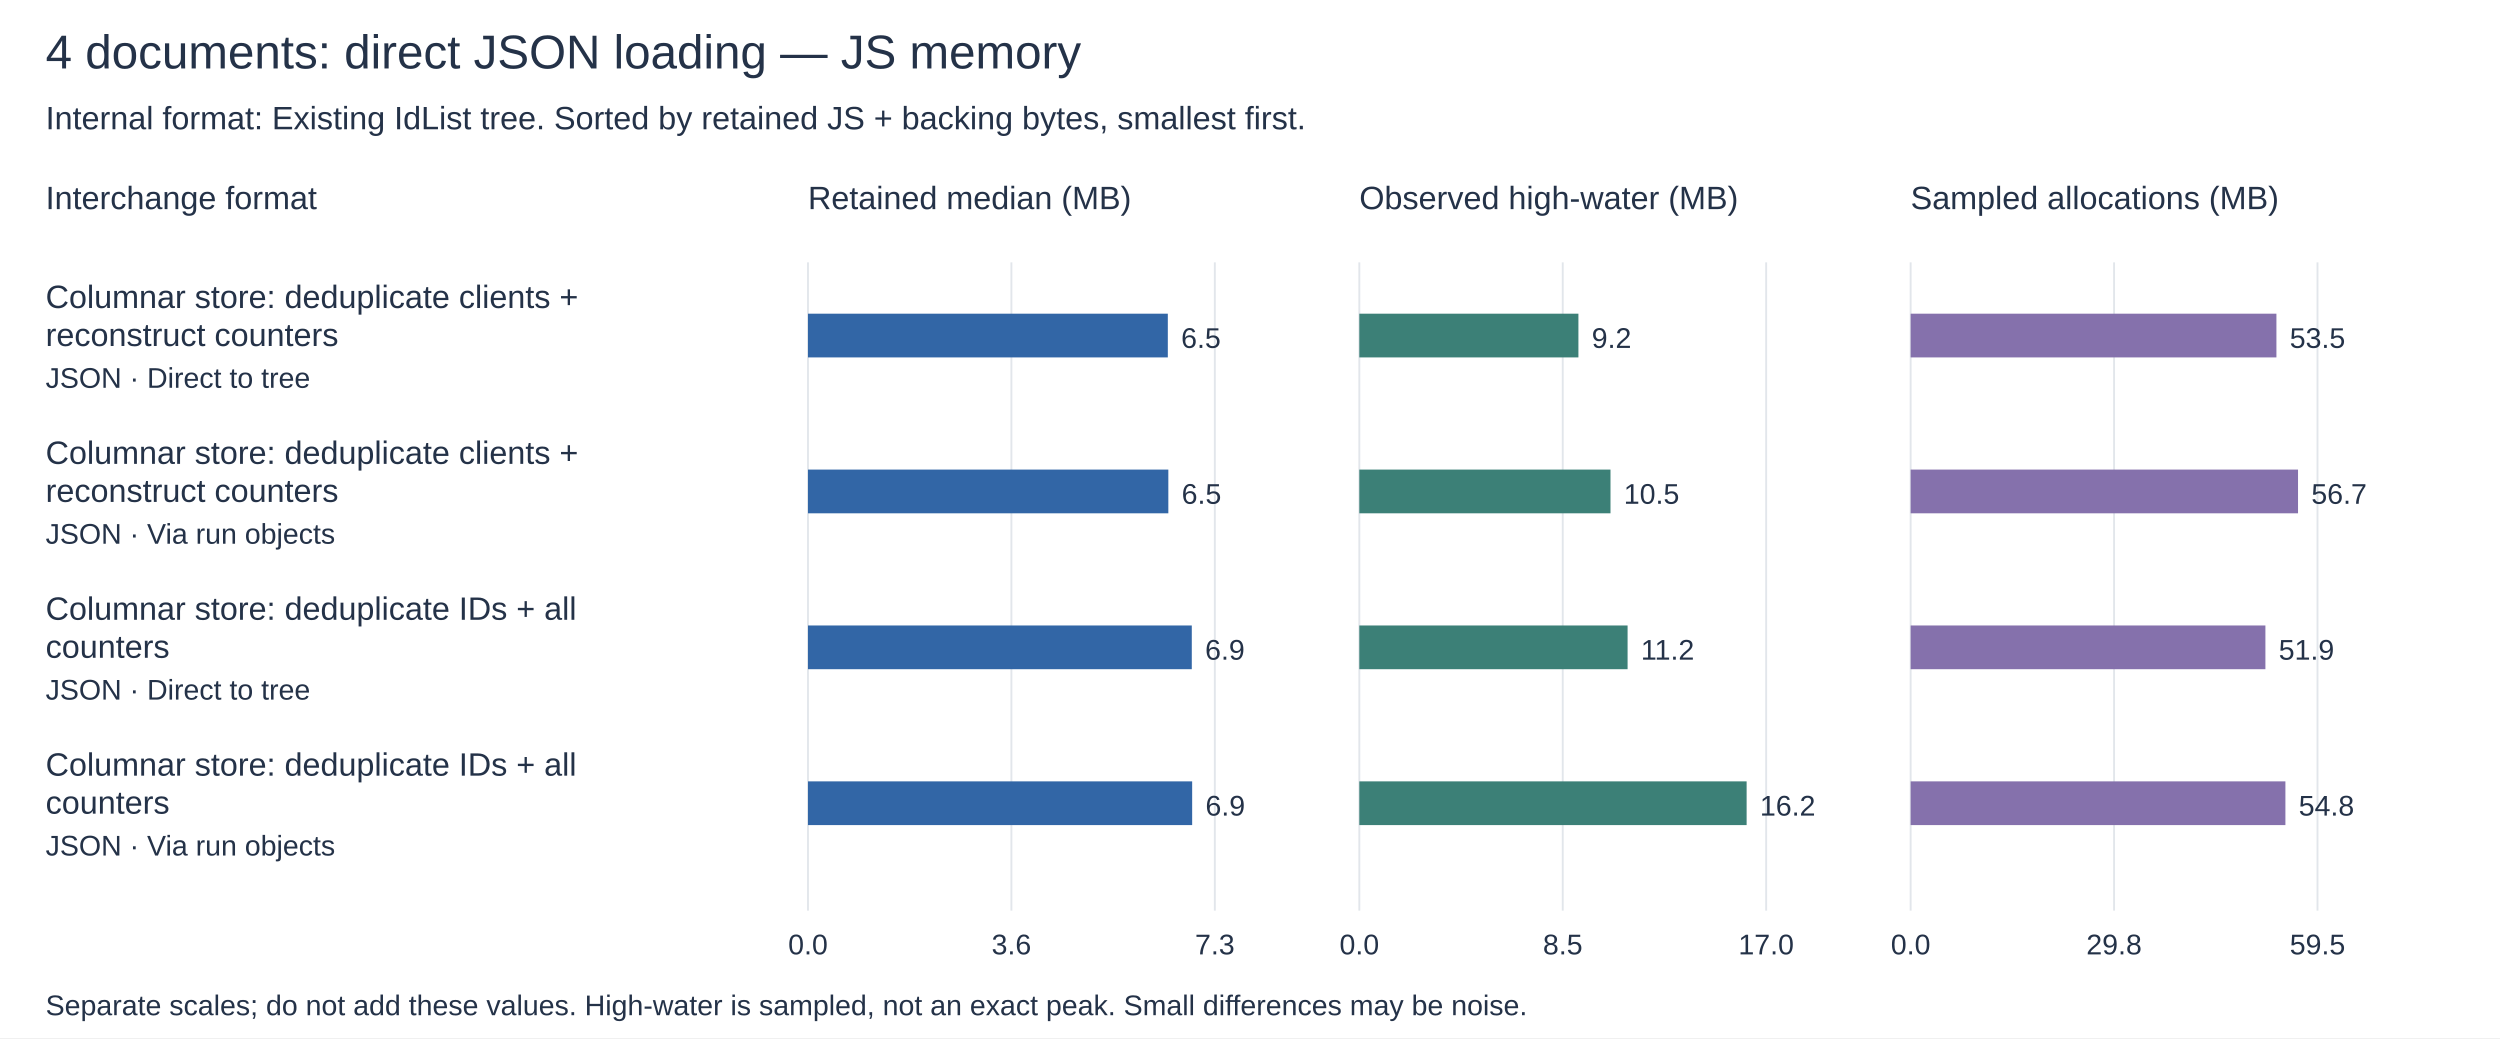
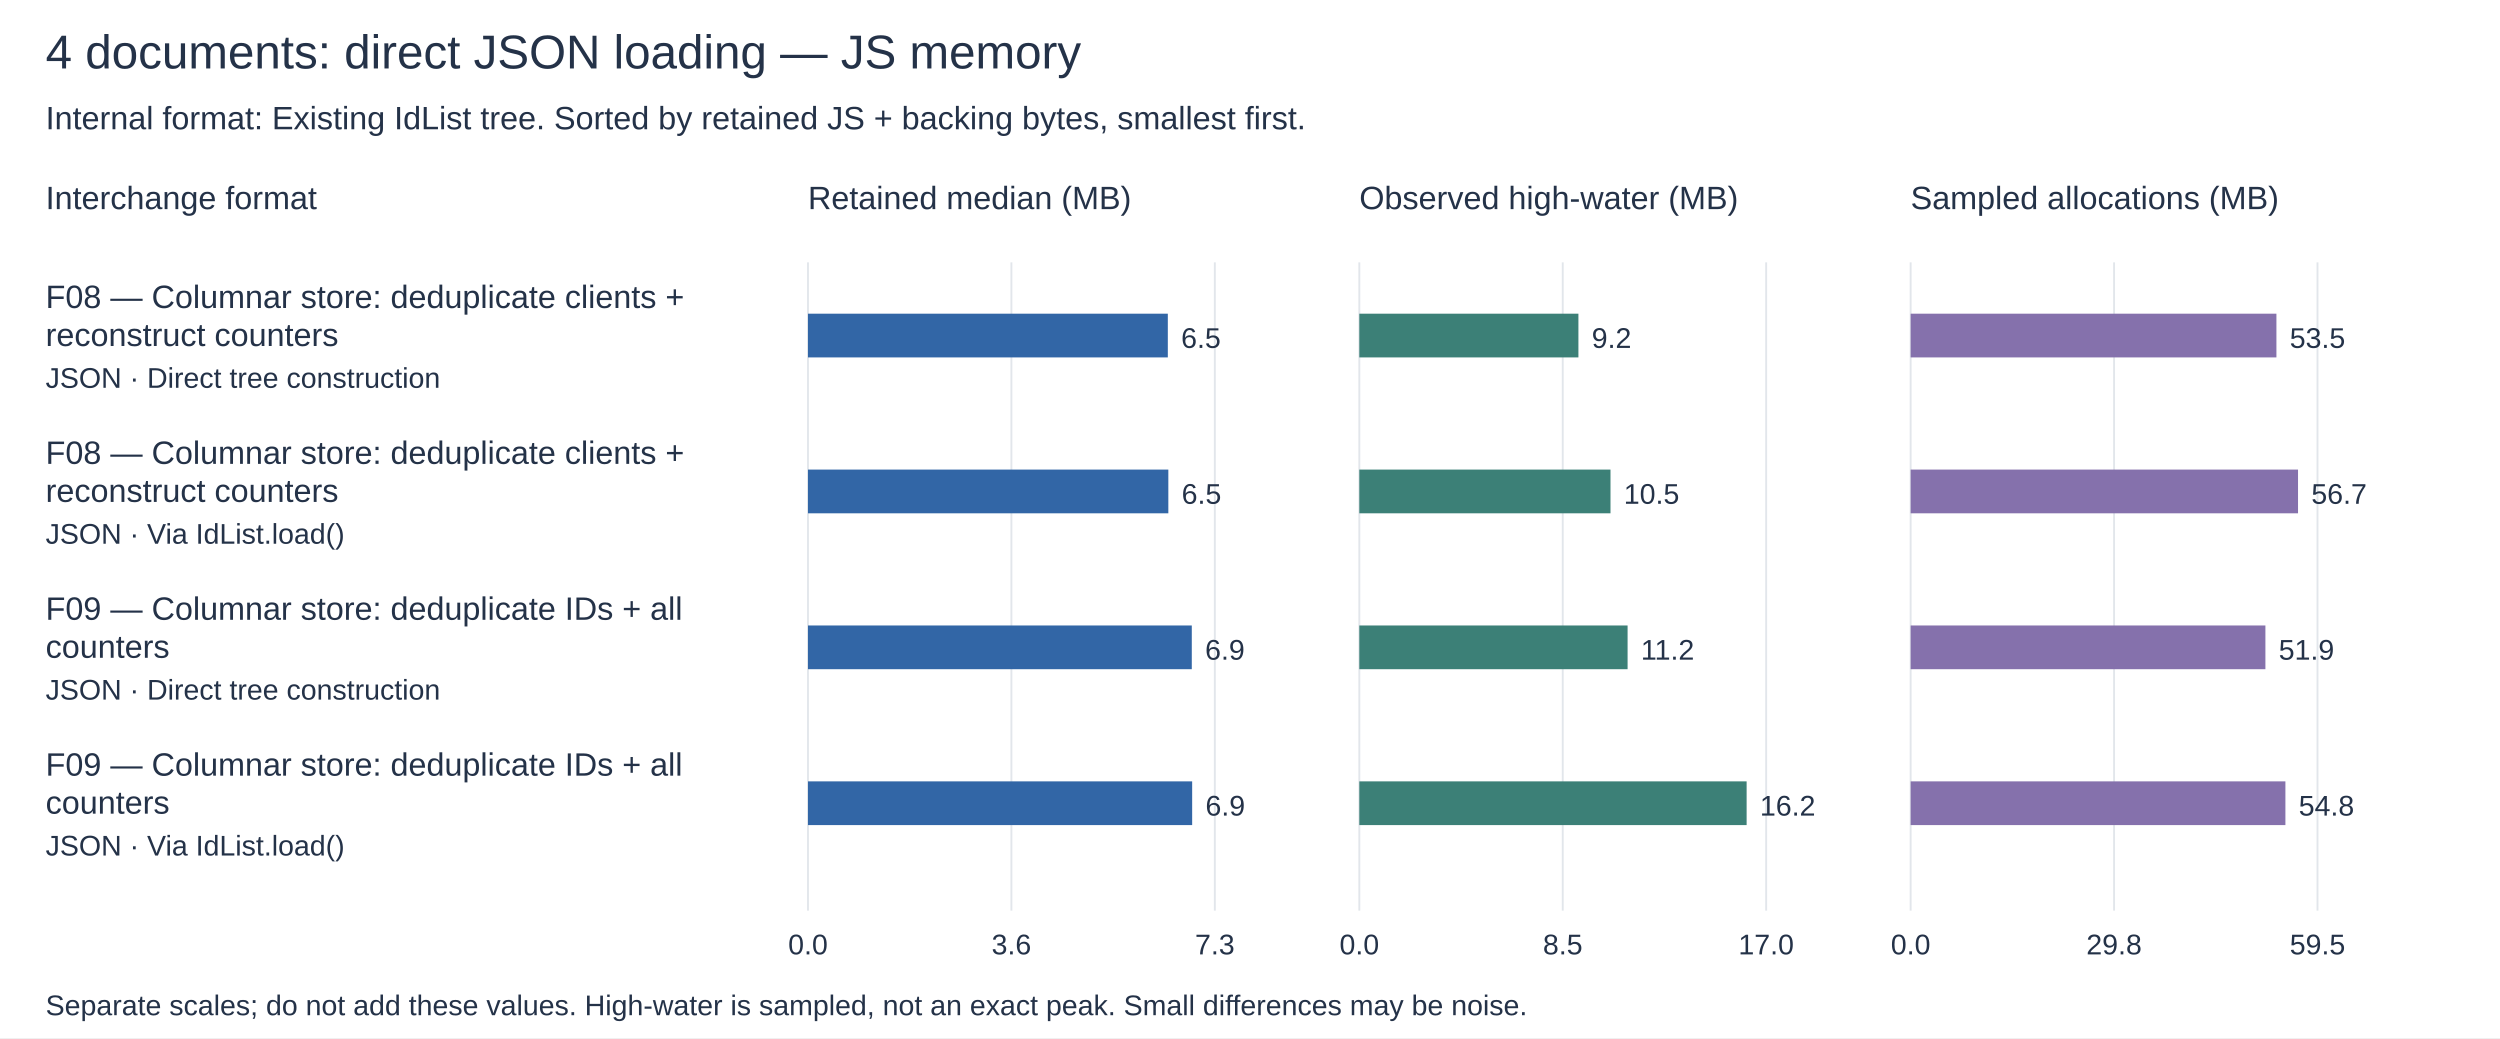
<svg xmlns="http://www.w3.org/2000/svg" width="1315" height="546" viewBox="0 0 1315 546" role="img" aria-labelledby="title desc">
  <style>text{font:17px Arial,Helvetica,sans-serif;fill:#243248}.small{font-size:15px}.title{font-size:25px;font-weight:500}</style>
  <rect width="1315" height="546" fill="white" />
  <text x="24" y="36" class="title">4 documents: direct JSON loading — JS memory</text>
  <text x="24" y="68">Internal format: Existing IdList tree. Sorted by retained JS + backing bytes, smallest first.</text>
  <text x="24" y="110">Interchange format</text>
  <text x="425" y="110">Retained median (MB)</text>
  <line x1="425" x2="425" y1="138" y2="479" stroke="#e2e6eb" />
  <text x="425" y="502" class="small" text-anchor="middle">0.0</text>
  <line x1="532" x2="532" y1="138" y2="479" stroke="#e2e6eb" />
  <text x="532" y="502" class="small" text-anchor="middle">3.6</text>
  <line x1="639" x2="639" y1="138" y2="479" stroke="#e2e6eb" />
  <text x="639" y="502" class="small" text-anchor="middle">7.3</text>
  <rect x="425" y="165" width="189.274" height="23" fill="#3266a6" />
  <text x="621.274" y="183" class="small">6.5</text>
  <rect x="425" y="247" width="189.545" height="23" fill="#3266a6" />
  <text x="621.545" y="265" class="small">6.5</text>
  <rect x="425" y="329" width="201.882" height="23" fill="#3266a6" />
  <text x="633.882" y="347" class="small">6.9</text>
  <rect x="425" y="411" width="202.076" height="23" fill="#3266a6" />
  <text x="634.076" y="429" class="small">6.9</text>
  <text x="715" y="110">Observed high-water (MB)</text>
  <line x1="715" x2="715" y1="138" y2="479" stroke="#e2e6eb" />
  <text x="715" y="502" class="small" text-anchor="middle">0.0</text>
  <line x1="822" x2="822" y1="138" y2="479" stroke="#e2e6eb" />
  <text x="822" y="502" class="small" text-anchor="middle">8.5</text>
  <line x1="929" x2="929" y1="138" y2="479" stroke="#e2e6eb" />
  <text x="929" y="502" class="small" text-anchor="middle">17.0</text>
  <rect x="715" y="165" width="115.245" height="23" fill="#3c8077" />
  <text x="837.245" y="183" class="small">9.2</text>
  <rect x="715" y="247" width="132.121" height="23" fill="#3c8077" />
  <text x="854.121" y="265" class="small">10.5</text>
  <rect x="715" y="329" width="141.111" height="23" fill="#3c8077" />
  <text x="863.111" y="347" class="small">11.2</text>
  <rect x="715" y="411" width="203.725" height="23" fill="#3c8077" />
  <text x="925.725" y="429" class="small">16.2</text>
  <text x="1005" y="110">Sampled allocations (MB)</text>
  <line x1="1005" x2="1005" y1="138" y2="479" stroke="#e2e6eb" />
  <text x="1005" y="502" class="small" text-anchor="middle">0.0</text>
  <line x1="1112" x2="1112" y1="138" y2="479" stroke="#e2e6eb" />
  <text x="1112" y="502" class="small" text-anchor="middle">29.8</text>
  <line x1="1219" x2="1219" y1="138" y2="479" stroke="#e2e6eb" />
  <text x="1219" y="502" class="small" text-anchor="middle">59.5</text>
  <rect x="1005" y="165" width="192.397" height="23" fill="#8571ac" />
  <text x="1204.397" y="183" class="small">53.5</text>
  <rect x="1005" y="247" width="203.765" height="23" fill="#8571ac" />
  <text x="1215.765" y="265" class="small">56.7</text>
  <rect x="1005" y="329" width="186.604" height="23" fill="#8571ac" />
  <text x="1198.604" y="347" class="small">51.9</text>
  <rect x="1005" y="411" width="197.124" height="23" fill="#8571ac" />
  <text x="1209.124" y="429" class="small">54.8</text>
-   <text x="24" y="162">Columnar store: deduplicate clients +</text>
+   <text x="24" y="162">F08 — Columnar store: deduplicate clients +</text>
  <text x="24" y="182">reconstruct counters</text>
-   <text x="24" y="204" class="small">JSON · Direct to tree</text>
-   <text x="24" y="244">Columnar store: deduplicate clients +</text>
+   <text x="24" y="204" class="small">JSON · Direct tree construction</text>
+   <text x="24" y="244">F08 — Columnar store: deduplicate clients +</text>
  <text x="24" y="264">reconstruct counters</text>
-   <text x="24" y="286" class="small">JSON · Via run objects</text>
-   <text x="24" y="326">Columnar store: deduplicate IDs + all</text>
+   <text x="24" y="286" class="small">JSON · Via IdList.load()</text>
+   <text x="24" y="326">F09 — Columnar store: deduplicate IDs + all</text>
  <text x="24" y="346">counters</text>
-   <text x="24" y="368" class="small">JSON · Direct to tree</text>
-   <text x="24" y="408">Columnar store: deduplicate IDs + all</text>
+   <text x="24" y="368" class="small">JSON · Direct tree construction</text>
+   <text x="24" y="408">F09 — Columnar store: deduplicate IDs + all</text>
  <text x="24" y="428">counters</text>
-   <text x="24" y="450" class="small">JSON · Via run objects</text>
+   <text x="24" y="450" class="small">JSON · Via IdList.load()</text>
  <text x="24" y="534" class="small">Separate scales; do not add these values. High-water is sampled, not an exact peak. Small differences may be noise.</text>
</svg>
